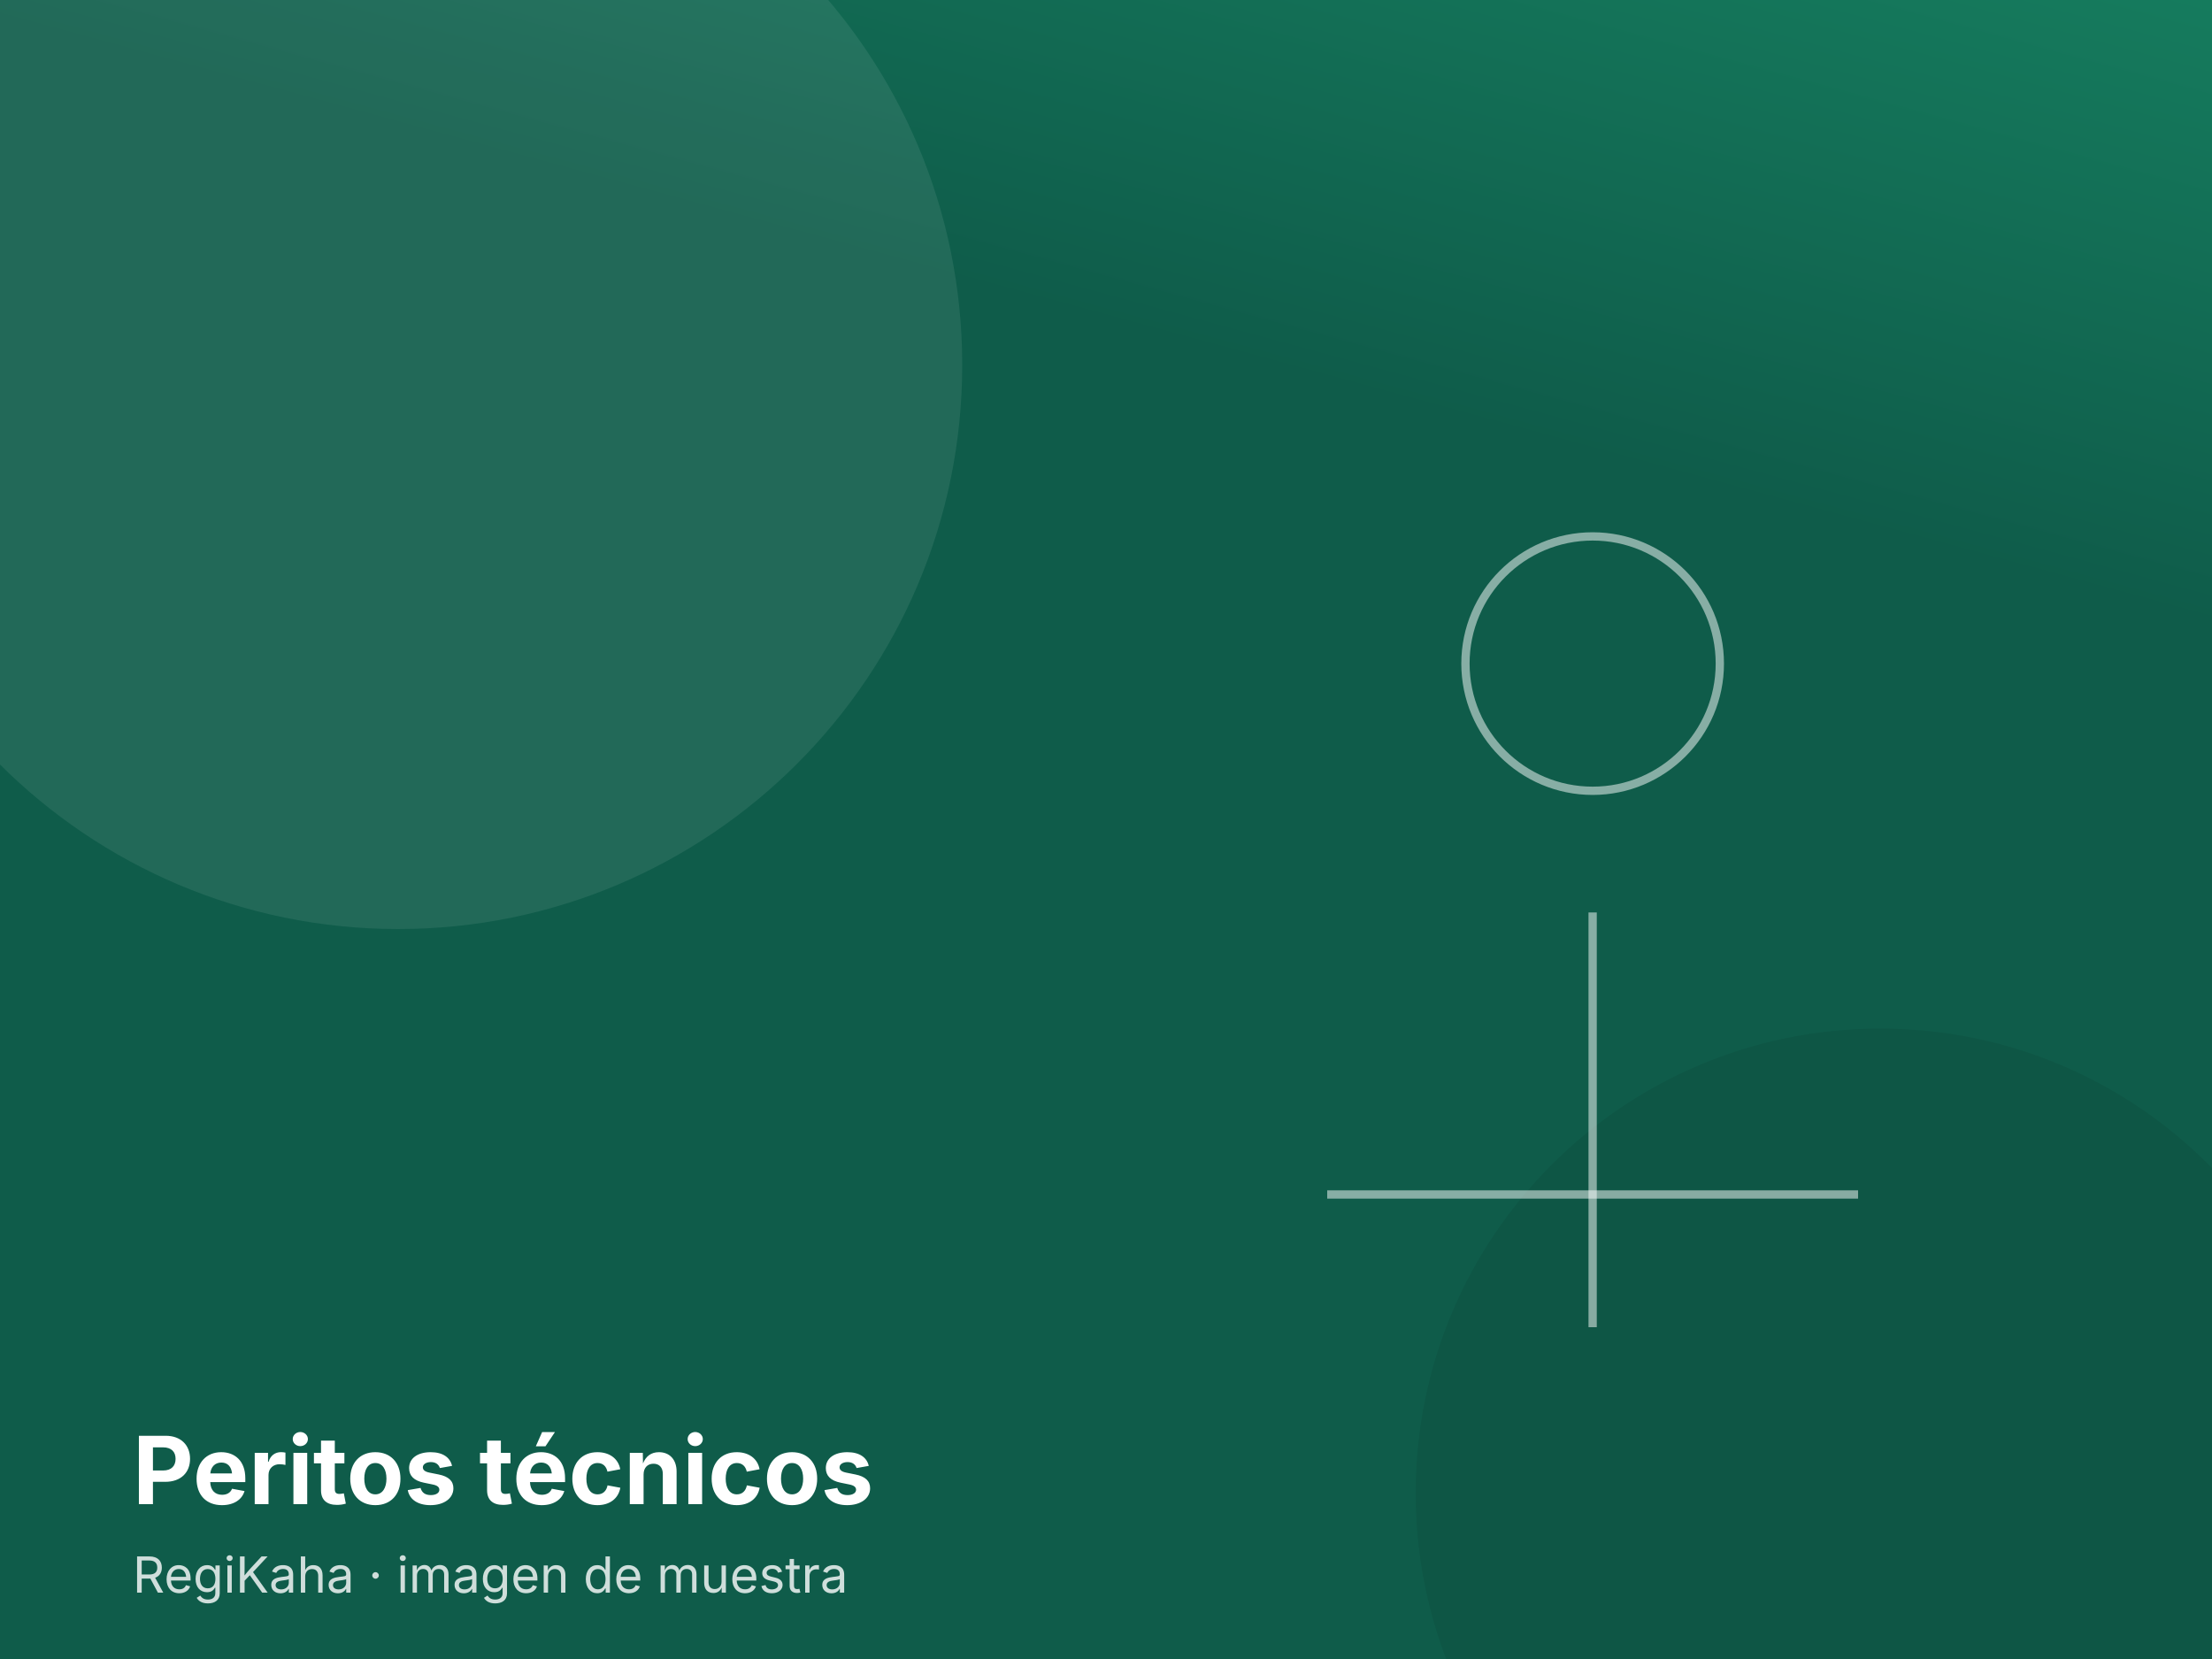
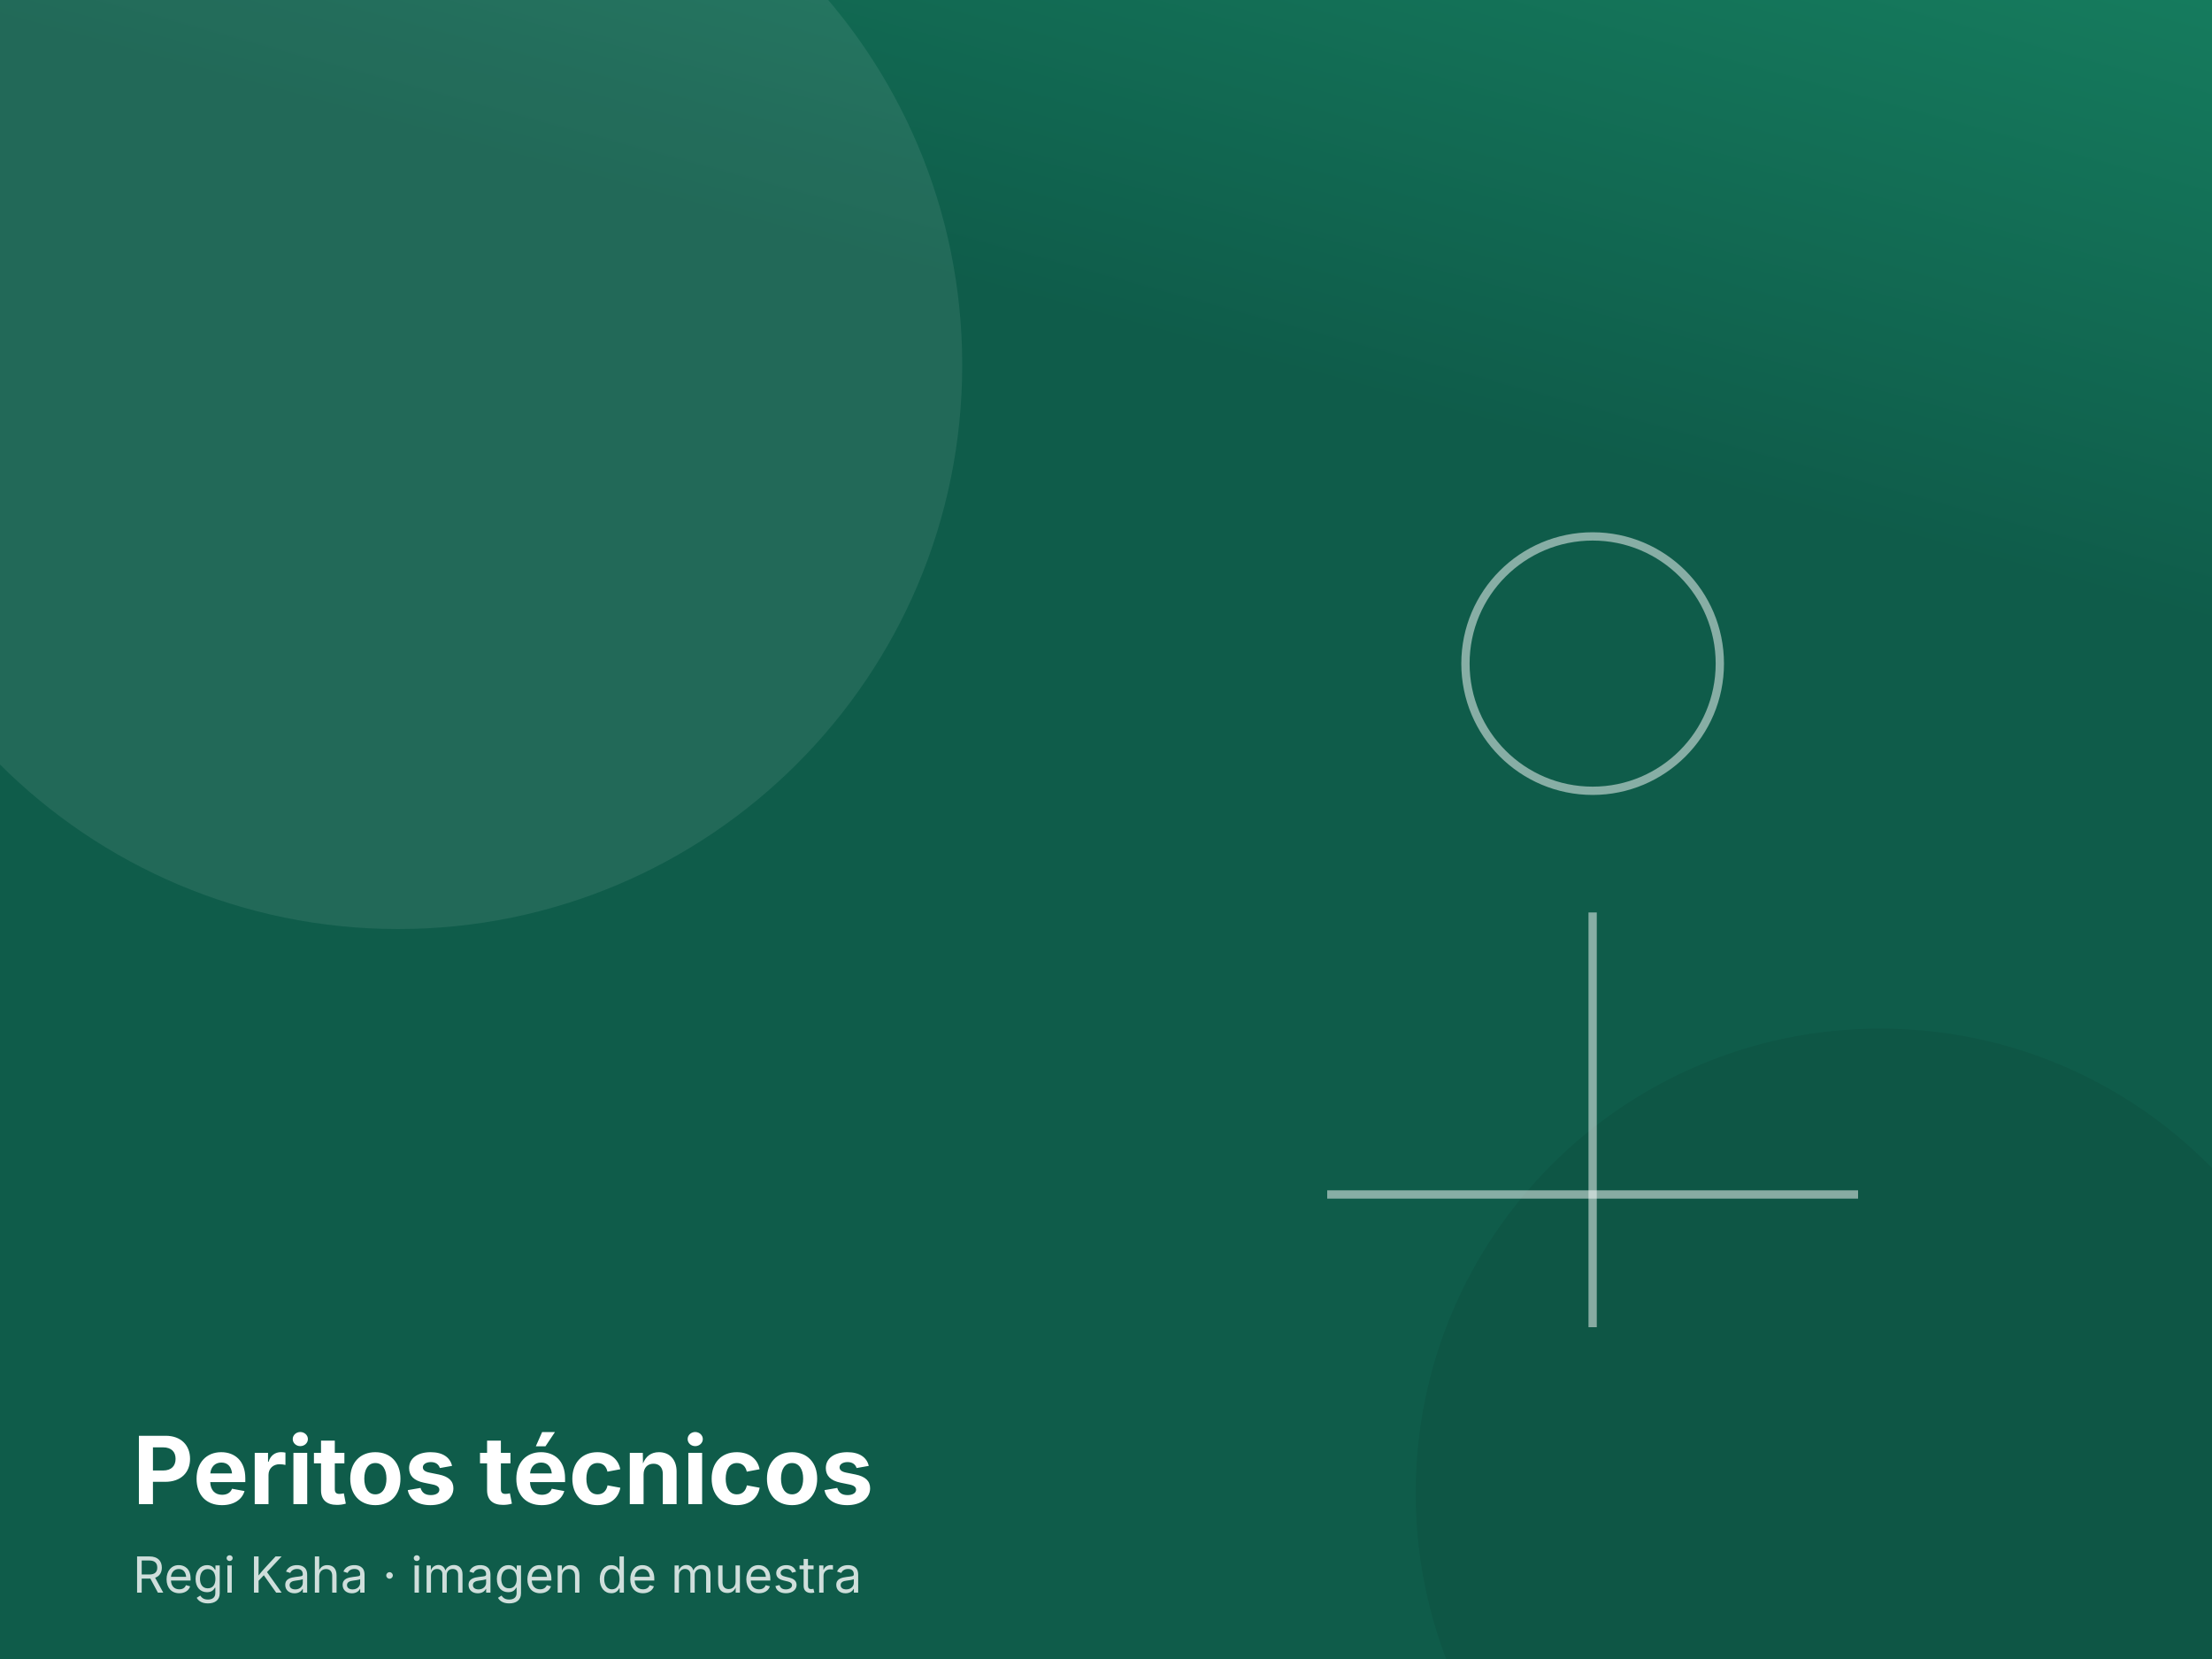
<svg xmlns="http://www.w3.org/2000/svg" width="800" height="600" viewBox="0 0 800 600">
  <defs>
    <linearGradient id="cg" gradientTransform="rotate(291)">
      <stop offset="0" stop-color="#0F5C4A" />
      <stop offset="0.55" stop-color="#198C68" />
      <stop offset="1" stop-color="#2AB673" />
    </linearGradient>
  </defs>
  <rect width="800" height="600" fill="url(#cg)" />
  <circle cx="144" cy="132" r="204" fill="rgba(255,255,255,0.08)" />
  <circle cx="680" cy="540" r="168" fill="rgba(0,0,0,0.07)" />
  <g stroke="rgba(255,255,255,0.5)" stroke-width="3" fill="none">
    <circle cx="576" cy="240" r="46" />
    <path d="M576 330 V480" />
    <path d="M480 432 H672" />
  </g>
  <text x="48" y="544" font-family="Inter, sans-serif" font-size="34" font-weight="700" fill="#fff">Peritos técnicos</text>
-   <text x="48" y="576" font-family="Inter, sans-serif" font-size="18" fill="rgba(255,255,255,0.8)">RegiKaha · imagen de muestra</text>
+   <text x="48" y="576" font-family="Inter, sans-serif" font-size="18" fill="rgba(255,255,255,0.8)">Regi Kaha · imagen de muestra</text>
</svg>
